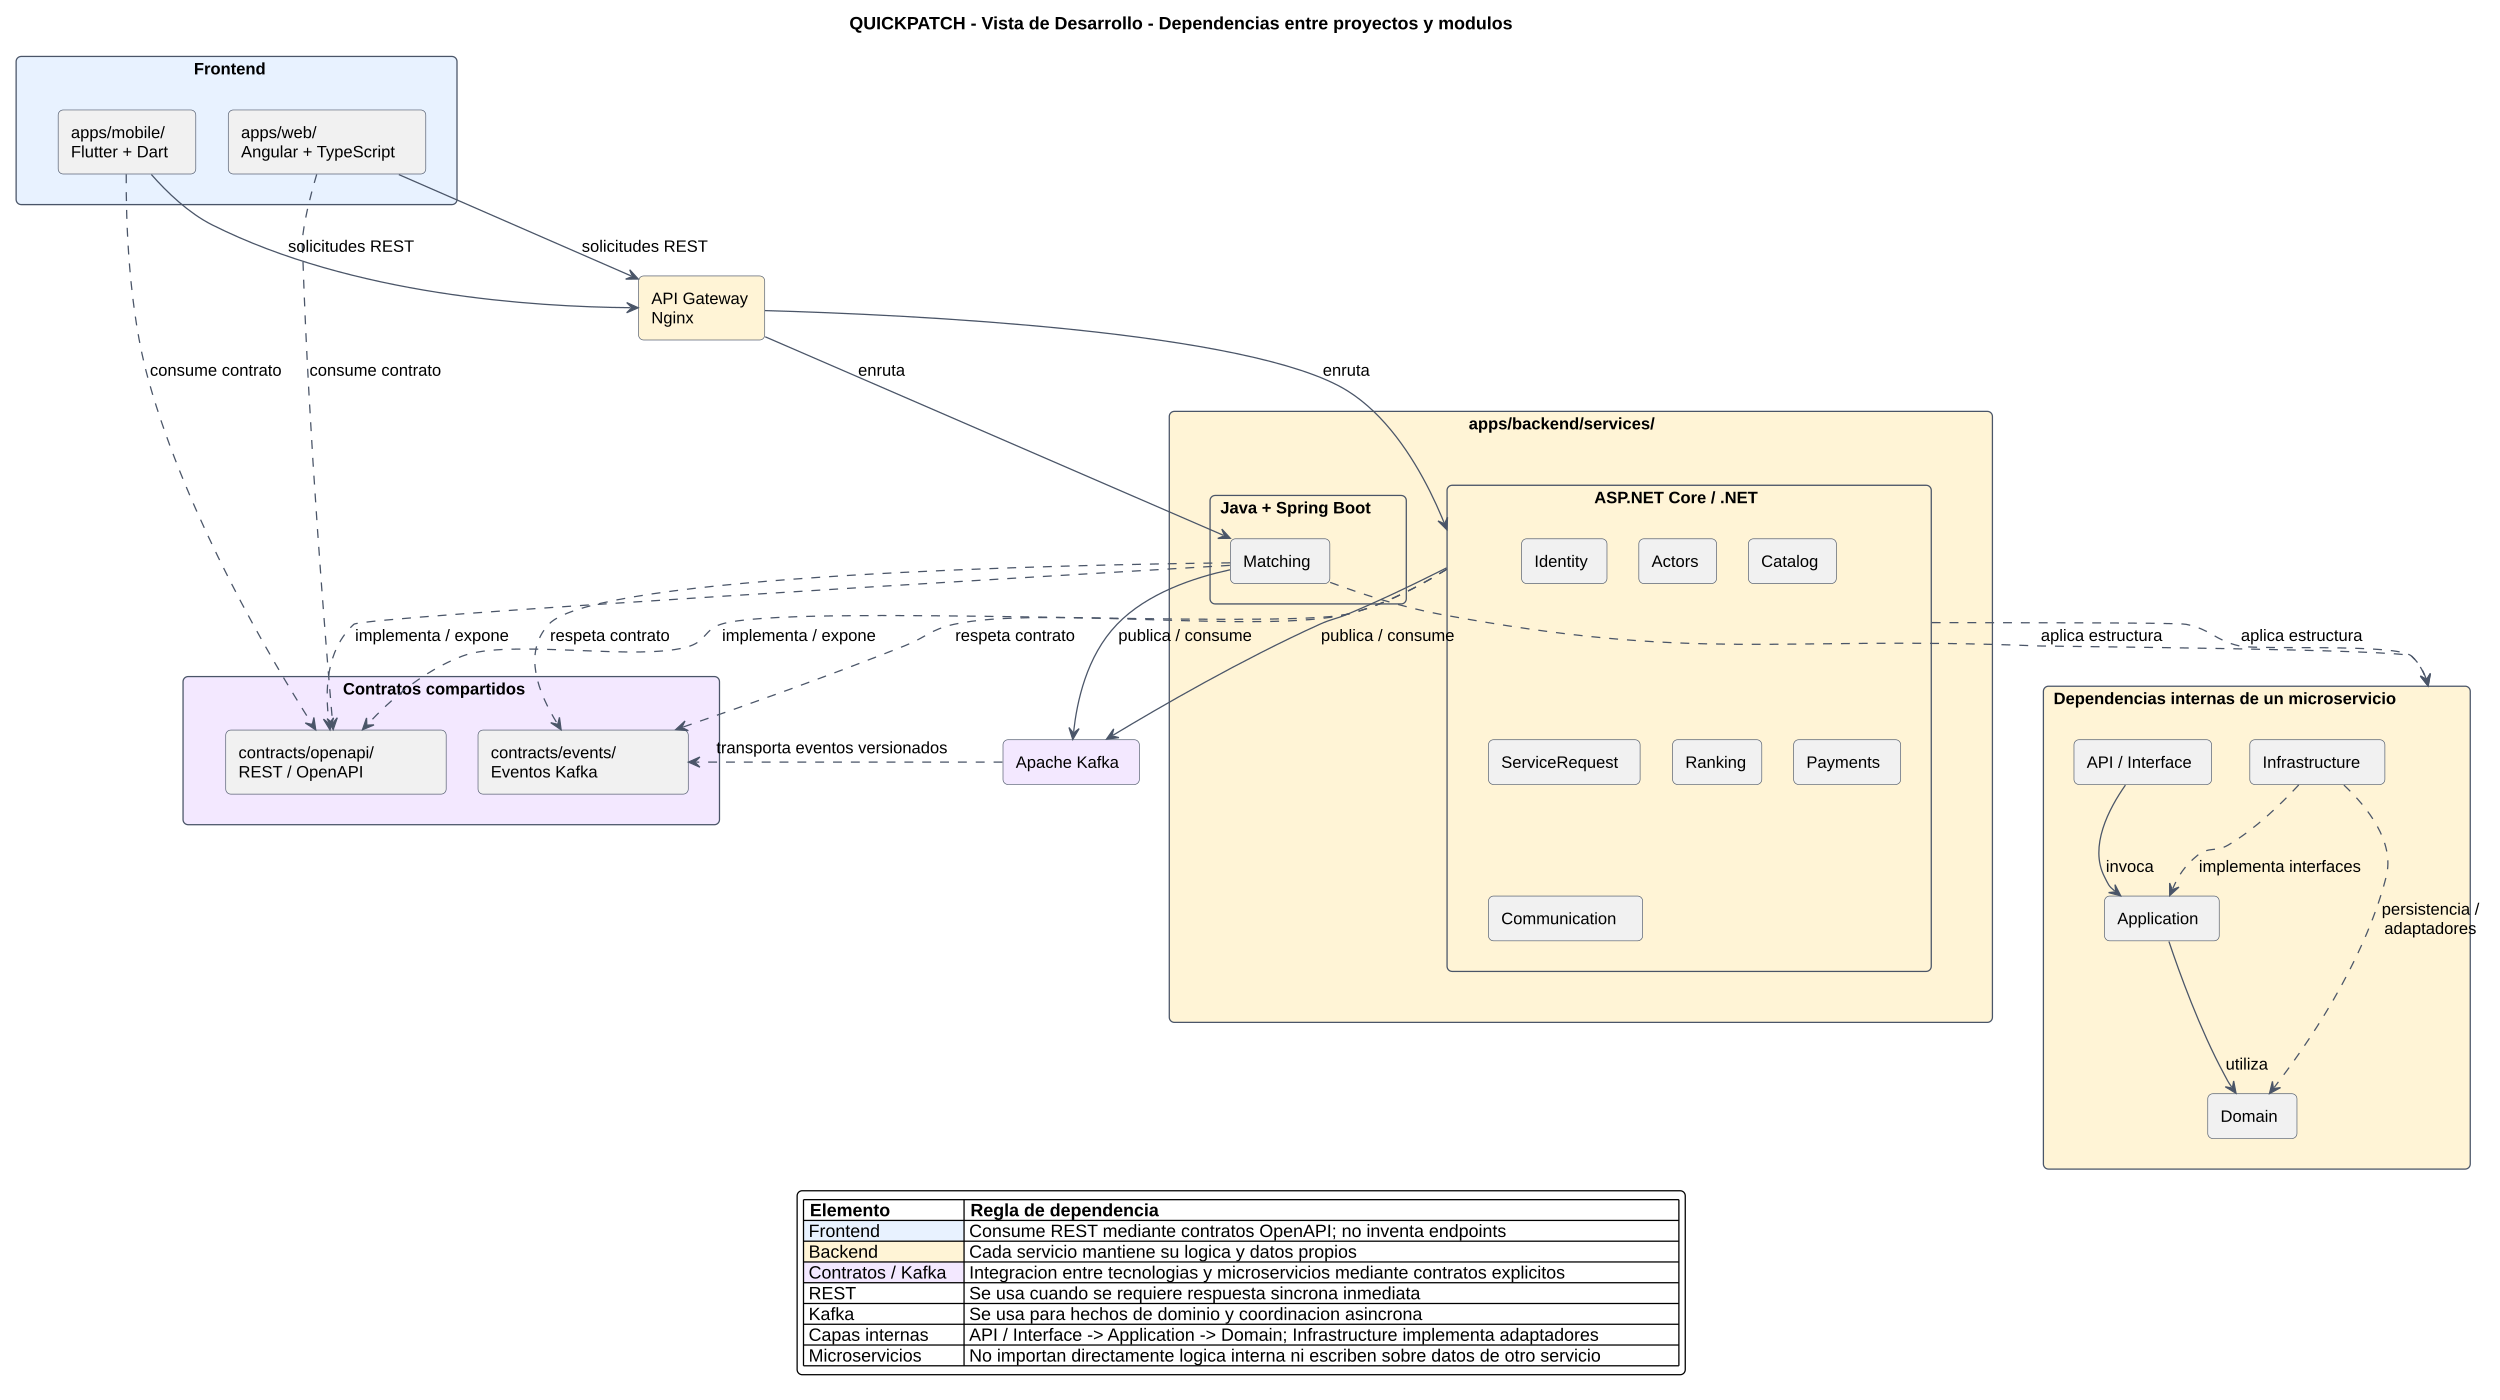
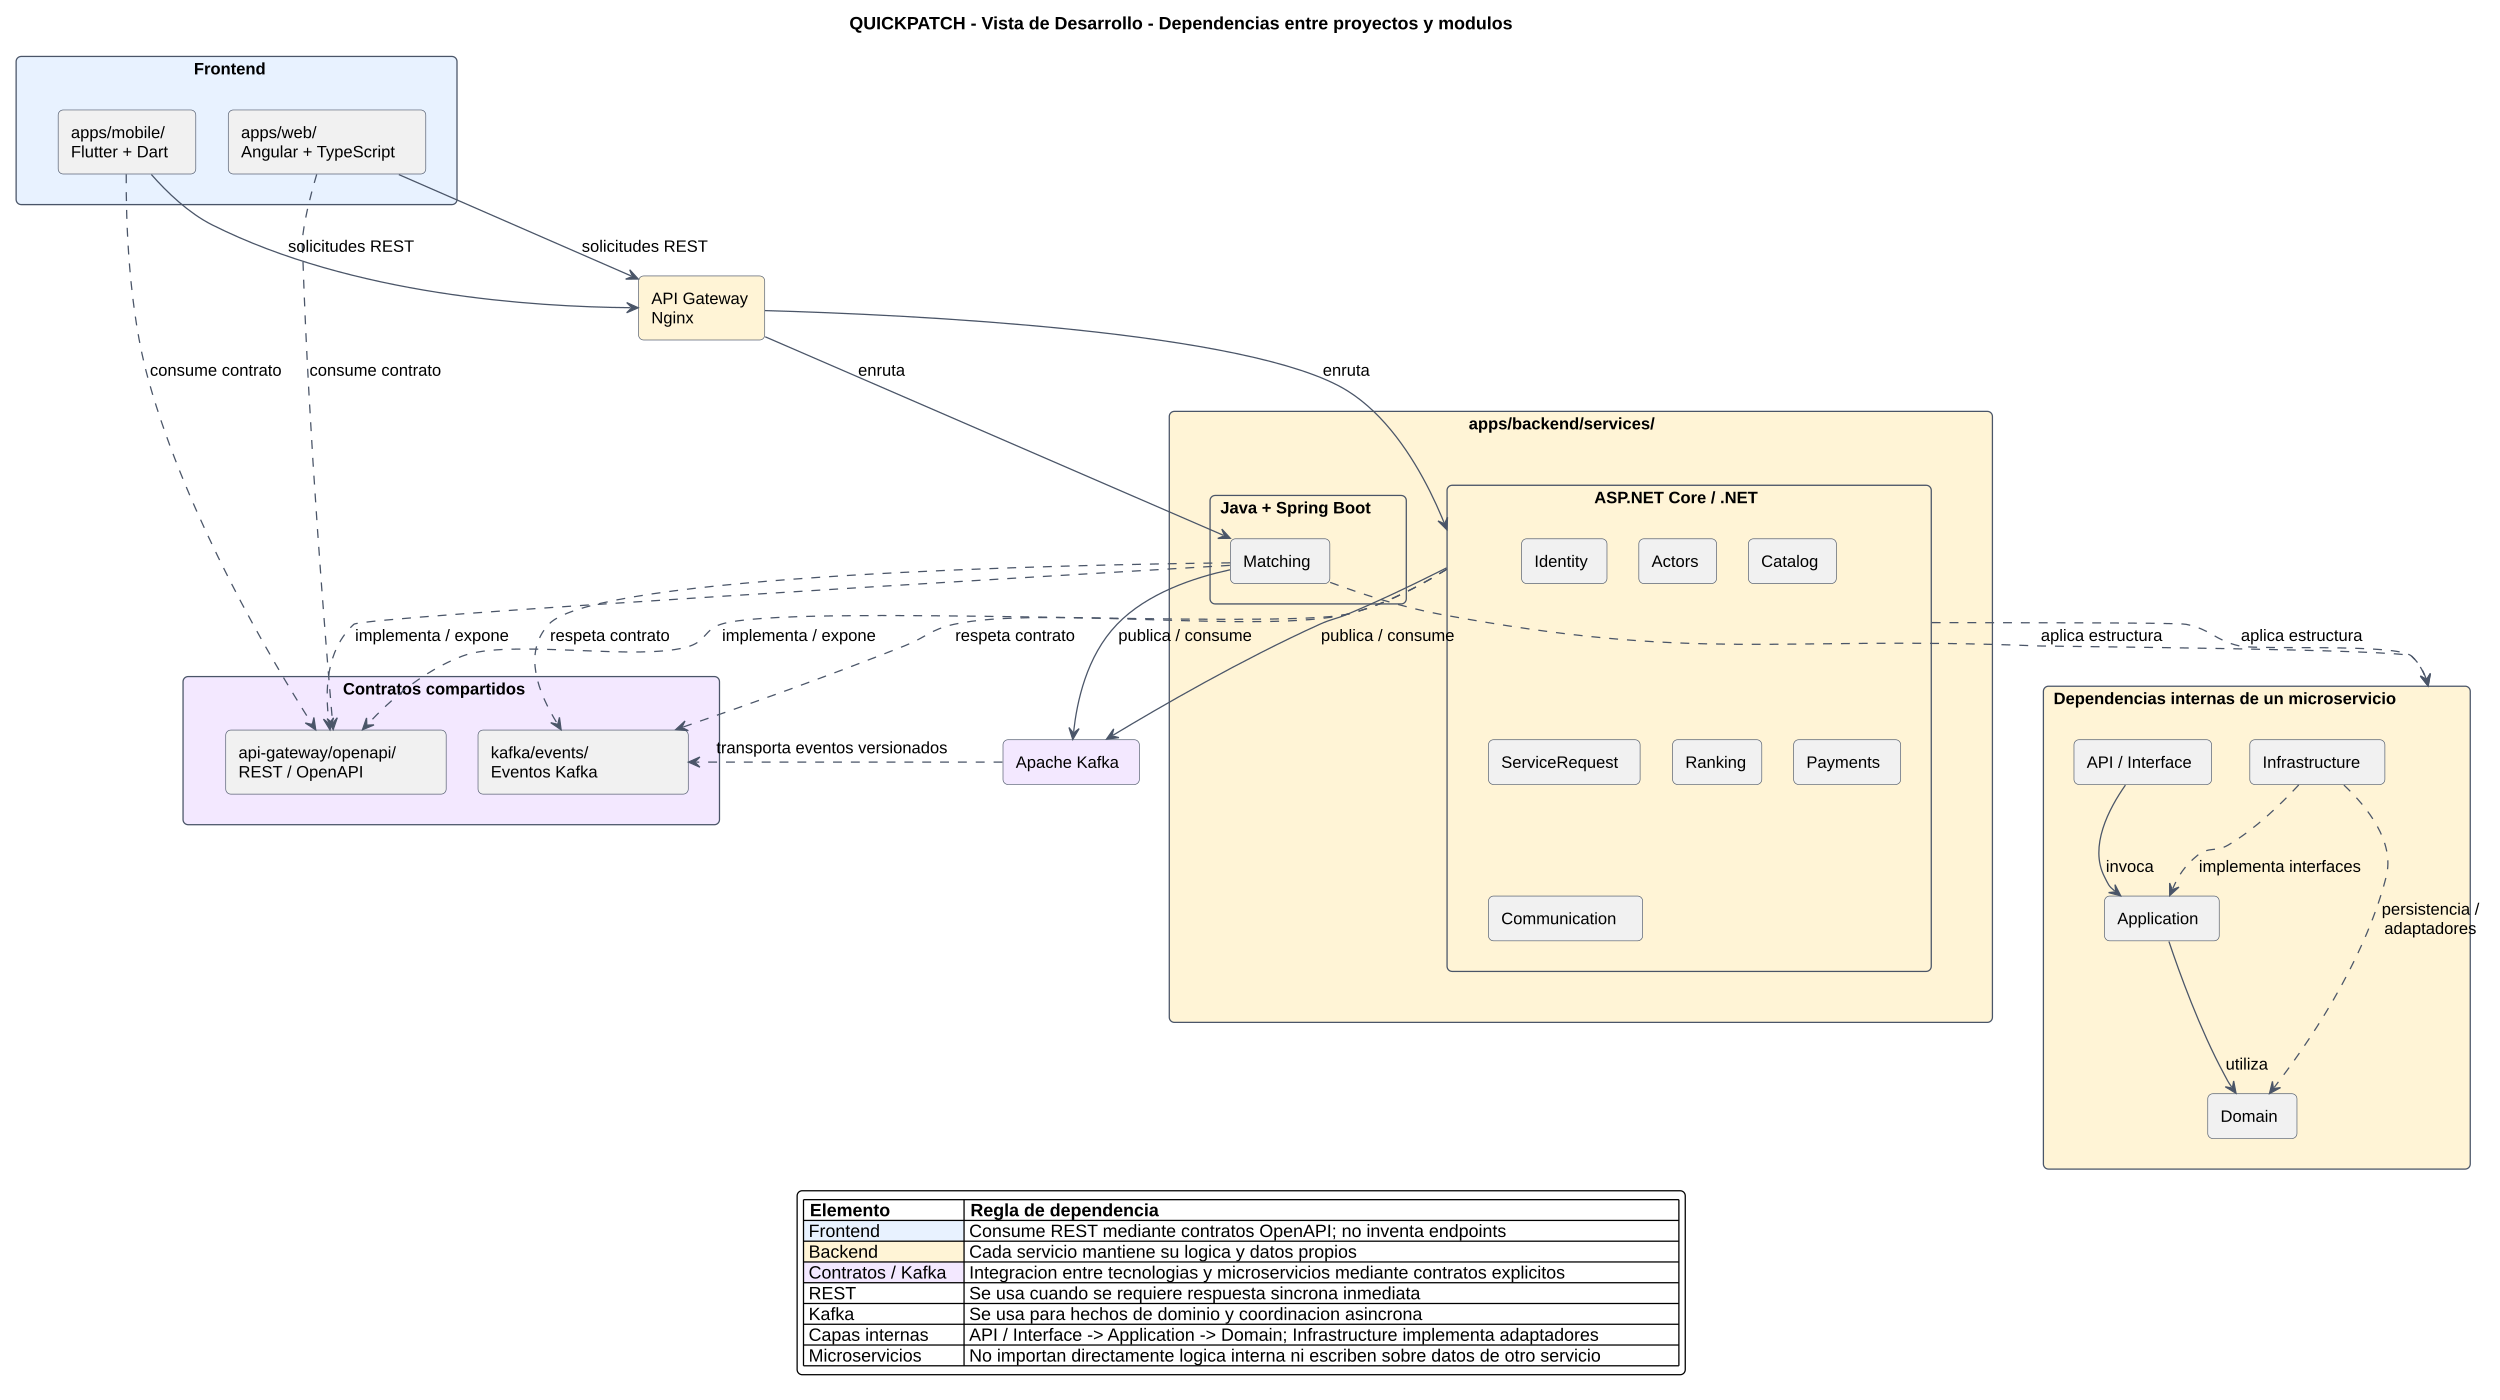
<svg xmlns="http://www.w3.org/2000/svg" contentStyleType="text/css" height="1098px" preserveAspectRatio="none" style="width:1962px;height:1098px;background:#FFFFFF;" version="1.1" viewBox="0 0 1962 1098" width="1962px" zoomAndPan="magnify">
  <defs />
  <g>
    <text fill="#000000" font-family="Arial" font-size="14" font-weight="bold" lengthAdjust="spacing" textLength="615" x="666.587" y="22.995">QUICKPATCH - Vista de Desarrollo - Dependencias entre proyectos y modulos</text>
    <g id="cluster_FRONT">
      <rect fill="#E8F2FF" height="116.27" rx="4" ry="4" style="stroke:#4A5568;stroke-width:1.0;" width="346" x="12.655" y="44.297" />
      <text fill="#000000" font-family="Arial" font-size="13" font-weight="bold" lengthAdjust="spacing" textLength="67" x="152.155" y="58.364">Frontend</text>
    </g>
    <g id="cluster_CONTRACTS">
      <rect fill="#F3E8FF" height="116.26" rx="4" ry="4" style="stroke:#4A5568;stroke-width:1.0;" width="421" x="143.655" y="530.967" />
      <text fill="#000000" font-family="Arial" font-size="13" font-weight="bold" lengthAdjust="spacing" textLength="170" x="269.155" y="545.034">Contratos compartidos</text>
    </g>
    <g id="cluster_BACKEND">
      <rect fill="#FFF4D6" height="479.53" rx="4" ry="4" style="stroke:#4A5568;stroke-width:1.0;" width="646" x="917.655" y="322.837" />
      <text fill="#000000" font-family="Arial" font-size="13" font-weight="bold" lengthAdjust="spacing" textLength="176" x="1152.655" y="336.904">apps/backend/services/</text>
    </g>
    <g id="cluster_DOTNET">
      <rect fill="none" height="381.53" rx="4" ry="4" style="stroke:#4A5568;stroke-width:1.0;" width="380" x="1135.655" y="380.837" />
      <text fill="#000000" font-family="Arial" font-size="13" font-weight="bold" lengthAdjust="spacing" textLength="149" x="1251.155" y="394.904">ASP.NET Core / .NET</text>
    </g>
    <g id="cluster_JAVA">
      <rect fill="none" height="85.13" rx="4" ry="4" style="stroke:#4A5568;stroke-width:1.0;" width="154" x="949.655" y="388.837" />
      <text fill="#000000" font-family="Arial" font-size="13" font-weight="bold" lengthAdjust="spacing" textLength="138" x="957.655" y="402.904">Java + Spring Boot</text>
    </g>
    <g id="cluster_INTERNAL">
      <rect fill="#FFF4D6" height="378.96" rx="4" ry="4" style="stroke:#4A5568;stroke-width:1.0;" width="335" x="1603.655" y="538.537" />
      <text fill="#000000" font-family="Arial" font-size="13" font-weight="bold" lengthAdjust="spacing" textLength="319" x="1611.655" y="552.604">Dependencias internas de un microservicio</text>
    </g>
    <g id="elem_WEB">
      <rect fill="#F1F1F1" height="50.266" rx="4" ry="4" style="stroke:#4A5568;stroke-width:0.5;" width="155" x="179.155" y="86.297" />
      <text fill="#000000" font-family="Arial" font-size="13" lengthAdjust="spacing" textLength="64" x="189.155" y="108.364">apps/web/</text>
      <text fill="#000000" font-family="Arial" font-size="13" lengthAdjust="spacing" textLength="135" x="189.155" y="123.497">Angular + TypeScript</text>
    </g>
    <g id="elem_MOBILE">
      <rect fill="#F1F1F1" height="50.266" rx="4" ry="4" style="stroke:#4A5568;stroke-width:0.5;" width="108" x="45.655" y="86.297" />
      <text fill="#000000" font-family="Arial" font-size="13" lengthAdjust="spacing" textLength="82" x="55.655" y="108.364">apps/mobile/</text>
      <text fill="#000000" font-family="Arial" font-size="13" lengthAdjust="spacing" textLength="88" x="55.655" y="123.497">Flutter + Dart</text>
    </g>
    <g id="elem_OPENAPI">
      <rect fill="#F1F1F1" height="50.266" rx="4" ry="4" style="stroke:#4A5568;stroke-width:0.5;" width="173" x="177.155" y="572.967" />
-       <text fill="#000000" font-family="Arial" font-size="13" lengthAdjust="spacing" textLength="153" x="187.155" y="595.034">contracts/openapi/</text>
+       <text fill="#000000" font-family="Arial" font-size="13" lengthAdjust="spacing" textLength="170" x="187.155" y="595.034">api-gateway/openapi/</text>
      <text fill="#000000" font-family="Arial" font-size="13" lengthAdjust="spacing" textLength="98" x="187.155" y="610.167">REST / OpenAPI</text>
    </g>
    <g id="elem_EVENTS">
      <rect fill="#F1F1F1" height="50.266" rx="4" ry="4" style="stroke:#4A5568;stroke-width:0.5;" width="165" x="375.155" y="572.967" />
-       <text fill="#000000" font-family="Arial" font-size="13" lengthAdjust="spacing" textLength="145" x="385.155" y="595.034">contracts/events/</text>
+       <text fill="#000000" font-family="Arial" font-size="13" lengthAdjust="spacing" textLength="110.882" x="385.155" y="595.034">kafka/events/</text>
      <text fill="#000000" font-family="Arial" font-size="13" lengthAdjust="spacing" textLength="90" x="385.155" y="610.167">Eventos Kafka</text>
    </g>
    <g id="elem_IDENTITY">
      <rect fill="#F1F1F1" height="35.133" rx="4" ry="4" style="stroke:#4A5568;stroke-width:0.5;" width="67" x="1194.155" y="422.837" />
      <text fill="#000000" font-family="Arial" font-size="13" lengthAdjust="spacing" textLength="47" x="1204.155" y="444.904">Identity</text>
    </g>
    <g id="elem_ACTORS">
      <rect fill="#F1F1F1" height="35.133" rx="4" ry="4" style="stroke:#4A5568;stroke-width:0.5;" width="61" x="1286.155" y="422.837" />
      <text fill="#000000" font-family="Arial" font-size="13" lengthAdjust="spacing" textLength="41" x="1296.155" y="444.904">Actors</text>
    </g>
    <g id="elem_CATALOG">
      <rect fill="#F1F1F1" height="35.133" rx="4" ry="4" style="stroke:#4A5568;stroke-width:0.5;" width="69" x="1372.155" y="422.837" />
      <text fill="#000000" font-family="Arial" font-size="13" lengthAdjust="spacing" textLength="49" x="1382.155" y="444.904">Catalog</text>
    </g>
    <g id="elem_REQUEST">
      <rect fill="#F1F1F1" height="35.133" rx="4" ry="4" style="stroke:#4A5568;stroke-width:0.5;" width="119" x="1168.155" y="580.537" />
      <text fill="#000000" font-family="Arial" font-size="13" lengthAdjust="spacing" textLength="99" x="1178.155" y="602.604">ServiceRequest</text>
    </g>
    <g id="elem_RANKING">
      <rect fill="#F1F1F1" height="35.133" rx="4" ry="4" style="stroke:#4A5568;stroke-width:0.5;" width="70" x="1312.655" y="580.537" />
      <text fill="#000000" font-family="Arial" font-size="13" lengthAdjust="spacing" textLength="50" x="1322.655" y="602.604">Ranking</text>
    </g>
    <g id="elem_PAYMENTS">
      <rect fill="#F1F1F1" height="35.133" rx="4" ry="4" style="stroke:#4A5568;stroke-width:0.5;" width="84" x="1407.655" y="580.537" />
      <text fill="#000000" font-family="Arial" font-size="13" lengthAdjust="spacing" textLength="64" x="1417.655" y="602.604">Payments</text>
    </g>
    <g id="elem_COMMUNICATION">
      <rect fill="#F1F1F1" height="35.133" rx="4" ry="4" style="stroke:#4A5568;stroke-width:0.5;" width="121" x="1168.155" y="703.227" />
      <text fill="#000000" font-family="Arial" font-size="13" lengthAdjust="spacing" textLength="101" x="1178.155" y="725.294">Communication</text>
    </g>
    <g id="elem_MATCHING">
      <rect fill="#F1F1F1" height="35.133" rx="4" ry="4" style="stroke:#4A5568;stroke-width:0.5;" width="78" x="965.655" y="422.837" />
      <text fill="#000000" font-family="Arial" font-size="13" lengthAdjust="spacing" textLength="58" x="975.655" y="444.904">Matching</text>
    </g>
    <g id="elem_API">
      <rect fill="#F1F1F1" height="35.133" rx="4" ry="4" style="stroke:#4A5568;stroke-width:0.5;" width="108" x="1627.655" y="580.537" />
      <text fill="#000000" font-family="Arial" font-size="13" lengthAdjust="spacing" textLength="88" x="1637.655" y="602.604">API / Interface</text>
    </g>
    <g id="elem_APPLICATION">
      <rect fill="#F1F1F1" height="35.133" rx="4" ry="4" style="stroke:#4A5568;stroke-width:0.5;" width="90" x="1651.655" y="703.227" />
      <text fill="#000000" font-family="Arial" font-size="13" lengthAdjust="spacing" textLength="70" x="1661.655" y="725.294">Application</text>
    </g>
    <g id="elem_DOMAIN">
      <rect fill="#F1F1F1" height="35.133" rx="4" ry="4" style="stroke:#4A5568;stroke-width:0.5;" width="70" x="1732.655" y="858.367" />
      <text fill="#000000" font-family="Arial" font-size="13" lengthAdjust="spacing" textLength="50" x="1742.655" y="880.434">Domain</text>
    </g>
    <g id="elem_INFRASTRUCTURE">
      <rect fill="#F1F1F1" height="35.133" rx="4" ry="4" style="stroke:#4A5568;stroke-width:0.5;" width="106" x="1765.655" y="580.537" />
      <text fill="#000000" font-family="Arial" font-size="13" lengthAdjust="spacing" textLength="86" x="1775.655" y="602.604">Infrastructure</text>
    </g>
    <g id="elem_GATEWAY">
      <rect fill="#FFF4D6" height="50.266" rx="4" ry="4" style="stroke:#4A5568;stroke-width:0.5;" width="99" x="501.155" y="216.567" />
      <text fill="#000000" font-family="Arial" font-size="13" lengthAdjust="spacing" textLength="79" x="511.155" y="238.634">API Gateway</text>
      <text fill="#000000" font-family="Arial" font-size="13" lengthAdjust="spacing" textLength="36" x="511.155" y="253.767">Nginx</text>
    </g>
    <g id="elem_KAFKA">
      <rect fill="#F3E8FF" height="35.133" rx="4" ry="4" style="stroke:#4A5568;stroke-width:0.5;" width="107" x="787.155" y="580.537" />
      <text fill="#000000" font-family="Arial" font-size="13" lengthAdjust="spacing" textLength="87" x="797.155" y="602.604">Apache Kafka</text>
    </g>
    <g id="link_API_APPLICATION">
      <path d="M1668.025,616.157 C1655.085,634.577 1639.305,664.477 1651.655,688.227 C1654.645,693.987 1654.559,695.145 1659.669,699.275 " fill="none" id="API-to-APPLICATION" style="stroke:#4A5568;stroke-width:1.0;" />
      <polygon fill="#4A5568" points="1664.335,703.047,1659.85,694.279,1660.446,699.904,1654.821,700.501,1664.335,703.047" style="stroke:#4A5568;stroke-width:1.0;" />
      <text fill="#000000" font-family="Arial" font-size="13" lengthAdjust="spacing" textLength="41" x="1652.655" y="684.294">invoca</text>
    </g>
    <g id="link_APPLICATION_DOMAIN">
      <path d="M1702.165,738.857 C1710.225,762.887 1726.385,807.737 1745.655,843.367 C1748.325,848.297 1748.191,848.47 1751.401,853.09 " fill="none" id="APPLICATION-to-DOMAIN" style="stroke:#4A5568;stroke-width:1.0;" />
      <polygon fill="#4A5568" points="1754.825,858.017,1752.975,848.343,1751.972,853.911,1746.405,852.908,1754.825,858.017" style="stroke:#4A5568;stroke-width:1.0;" />
      <text fill="#000000" font-family="Arial" font-size="13" lengthAdjust="spacing" textLength="37" x="1746.655" y="839.434">utiliza</text>
    </g>
    <g id="link_INFRASTRUCTURE_APPLICATION">
      <path d="M1804.075,615.967 C1790.875,630.297 1770.245,650.527 1748.655,663.227 C1738.965,668.937 1733.365,664.117 1724.655,671.227 C1714.555,679.477 1709.761,686.9 1705.191,697.34 " fill="none" id="INFRASTRUCTURE-to-APPLICATION" style="stroke:#4A5568;stroke-width:1.0;stroke-dasharray:7.0,7.0;" />
      <polygon fill="#4A5568" points="1702.785,702.837,1710.058,696.196,1704.79,698.256,1702.73,692.988,1702.785,702.837" style="stroke:#4A5568;stroke-width:1.0;" />
      <text fill="#000000" font-family="Arial" font-size="13" lengthAdjust="spacing" textLength="144" x="1725.655" y="684.294">implementa interfaces</text>
    </g>
    <g id="link_INFRASTRUCTURE_DOMAIN">
      <path d="M1839.485,616.117 C1857.565,633.087 1879.815,660.557 1872.655,688.227 C1854.865,756.997 1808.845,822.33 1784.755,853.49 " fill="none" id="INFRASTRUCTURE-to-DOMAIN" style="stroke:#4A5568;stroke-width:1.0;stroke-dasharray:7.0,7.0;" />
      <polygon fill="#4A5568" points="1781.085,858.237,1789.754,853.563,1784.143,854.281,1783.425,848.67,1781.085,858.237" style="stroke:#4A5568;stroke-width:1.0;" />
      <text fill="#000000" font-family="Arial" font-size="13" lengthAdjust="spacing" textLength="85" x="1869.175" y="717.864">persistencia /</text>
      <text fill="#000000" font-family="Arial" font-size="13" lengthAdjust="spacing" textLength="81" x="1871.175" y="732.997">adaptadores</text>
    </g>
    <g id="link_WEB_OPENAPI">
      <path d="M248.555,136.827 C244.385,150.657 239.755,168.387 237.655,184.567 C236.685,192.057 237.405,194.017 237.655,201.567 C242.275,342.217 255.587,504.579 260.967,566.619 " fill="none" id="WEB-to-OPENAPI" style="stroke:#4A5568;stroke-width:1.0;stroke-dasharray:7.0,7.0;" />
      <polygon fill="#4A5568" points="261.485,572.597,264.692,563.285,261.053,567.616,256.722,563.976,261.485,572.597" style="stroke:#4A5568;stroke-width:1.0;" />
      <text fill="#000000" font-family="Arial" font-size="13" lengthAdjust="spacing" textLength="117" x="242.885" y="294.904">consume contrato</text>
    </g>
    <g id="link_MOBILE_OPENAPI">
      <path d="M99.075,136.777 C98.825,172.867 100.755,242.377 116.655,298.837 C147.165,407.197 213.269,518.462 244.569,567.752 " fill="none" id="MOBILE-to-OPENAPI" style="stroke:#4A5568;stroke-width:1.0;stroke-dasharray:7.0,7.0;" />
      <polygon fill="#4A5568" points="247.785,572.817,246.337,563.075,245.105,568.596,239.584,567.364,247.785,572.817" style="stroke:#4A5568;stroke-width:1.0;" />
      <text fill="#000000" font-family="Arial" font-size="13" lengthAdjust="spacing" textLength="117" x="117.655" y="294.904">consume contrato</text>
    </g>
    <g id="link_WEB_GATEWAY">
      <path d="M312.995,137.017 C367.345,160.727 443.336,193.878 495.366,216.578 " fill="none" id="WEB-to-GATEWAY" style="stroke:#4A5568;stroke-width:1.0;" />
      <polygon fill="#4A5568" points="500.865,218.977,494.216,211.712,496.282,216.977,491.016,219.044,500.865,218.977" style="stroke:#4A5568;stroke-width:1.0;" />
      <text fill="#000000" font-family="Arial" font-size="13" lengthAdjust="spacing" textLength="103" x="456.555" y="197.634">solicitudes REST</text>
    </g>
    <g id="link_MOBILE_GATEWAY">
      <path d="M118.765,136.937 C130.955,150.797 147.945,167.187 166.655,176.567 C276.785,231.747 418.725,240.814 494.825,241.484 " fill="none" id="MOBILE-to-GATEWAY" style="stroke:#4A5568;stroke-width:1.0;" />
      <polygon fill="#4A5568" points="500.825,241.537,491.861,237.458,495.825,241.493,491.79,245.458,500.825,241.537" style="stroke:#4A5568;stroke-width:1.0;" />
      <text fill="#000000" font-family="Arial" font-size="13" lengthAdjust="spacing" textLength="103" x="226.045" y="197.634">solicitudes REST</text>
    </g>
    <g id="link_GATEWAY_DOTNET">
      <path d="M600.345,243.747 C712.655,246.927 982.135,259.427 1057.655,306.837 C1086.93,325.212 1108.22,357.612 1122.294,385.779 C1125.812,392.821 1128.88,399.599 1131.508,405.826 C1132.822,408.94 1134.027,411.916 1135.123,414.719 C1135.26,415.07 1133.227,409.823 1133.361,410.168 " fill="none" id="GATEWAY-to-DOTNET" style="stroke:#4A5568;stroke-width:1.0;" />
      <polygon fill="#4A5568" points="1135.529,415.762,1136.007,405.925,1133.722,411.1,1128.547,408.816,1135.529,415.762" style="stroke:#4A5568;stroke-width:1.0;" />
      <text fill="#000000" font-family="Arial" font-size="13" lengthAdjust="spacing" textLength="42" x="1038.105" y="294.904">enruta</text>
    </g>
    <g id="link_GATEWAY_MATCHING">
      <path d="M600.535,264.317 C691.645,303.787 877.63,384.361 960.049,420.072 " fill="none" id="GATEWAY-to-MATCHING" style="stroke:#4A5568;stroke-width:1.0;" />
      <polygon fill="#4A5568" points="965.555,422.457,958.887,415.209,960.967,420.469,955.707,422.549,965.555,422.457" style="stroke:#4A5568;stroke-width:1.0;" />
      <text fill="#000000" font-family="Arial" font-size="13" lengthAdjust="spacing" textLength="42" x="673.415" y="294.904">enruta</text>
    </g>
    <g id="link_DOTNET_OPENAPI">
      <path d="M1135.516,446.699 C1135.215,446.888 1134.906,447.082 1134.59,447.279 C1129.53,450.435 1122.618,454.567 1114.544,458.933 C1098.395,467.664 1077.595,477.327 1057.655,481.967 C1004.405,494.347 617.615,472.957 565.655,489.967 C553.235,494.027 554.015,502.727 541.655,506.967 C503.995,519.887 399.795,500.617 362.655,514.967 C331.405,527.037 306.888,548.779 288.548,568.349 " fill="none" id="DOTNET-to-OPENAPI" style="stroke:#4A5568;stroke-width:1.0;stroke-dasharray:7.0,7.0;" />
      <polygon fill="#4A5568" points="284.445,572.727,293.518,568.895,287.864,569.078,287.681,563.425,284.445,572.727" style="stroke:#4A5568;stroke-width:1.0;" />
      <text fill="#000000" font-family="Arial" font-size="13" lengthAdjust="spacing" textLength="136" x="566.655" y="503.034">implementa / expone</text>
    </g>
    <g id="link_MATCHING_OPENAPI">
      <path d="M965.175,443.707 C814.535,452.527 283.985,484.027 277.655,489.967 C255.495,510.767 255.003,542.187 258.203,566.837 " fill="none" id="MATCHING-to-OPENAPI" style="stroke:#4A5568;stroke-width:1.0;stroke-dasharray:7.0,7.0;" />
      <polygon fill="#4A5568" points="258.975,572.787,261.783,563.347,258.331,567.828,253.85,564.377,258.975,572.787" style="stroke:#4A5568;stroke-width:1.0;" />
      <text fill="#000000" font-family="Arial" font-size="13" lengthAdjust="spacing" textLength="136" x="278.655" y="503.034">implementa / expone</text>
    </g>
    <g id="link_DOTNET_KAFKA">
      <path d="M1135.427,445.587 C1135.35,445.626 1135.273,445.665 1135.195,445.704 C1134.883,445.862 1134.563,446.023 1134.237,446.188 C1129.009,448.822 1121.906,452.363 1113.71,456.351 C1097.318,464.327 1076.55,474.092 1057.655,481.967 C1048.055,485.967 1045.135,485.667 1035.655,489.967 C974.085,517.877 910.715,554.592 873.515,576.992 " fill="none" id="DOTNET-to-KAFKA" style="stroke:#4A5568;stroke-width:1.0;" />
      <polygon fill="#4A5568" points="868.375,580.087,878.149,578.871,872.658,577.508,874.022,572.018,868.375,580.087" style="stroke:#4A5568;stroke-width:1.0;" />
      <text fill="#000000" font-family="Arial" font-size="13" lengthAdjust="spacing" textLength="116" x="1036.655" y="503.034">publica / consume</text>
    </g>
    <g id="link_MATCHING_KAFKA">
      <path d="M965.335,447.177 C937.135,453.277 900.135,465.557 876.655,489.967 C852.435,515.137 845.16,551.134 842.57,574.364 " fill="none" id="MATCHING-to-KAFKA" style="stroke:#4A5568;stroke-width:1.0;" />
      <polygon fill="#4A5568" points="841.905,580.327,846.878,571.826,842.459,575.358,838.927,570.939,841.905,580.327" style="stroke:#4A5568;stroke-width:1.0;" />
      <text fill="#000000" font-family="Arial" font-size="13" lengthAdjust="spacing" textLength="116" x="877.655" y="503.034">publica / consume</text>
    </g>
    <g id="link_DOTNET_EVENTS">
      <path d="M1135.51,446.671 C1135.208,446.859 1134.899,447.052 1134.582,447.248 C1129.519,450.388 1122.602,454.504 1114.525,458.858 C1098.37,467.567 1077.57,477.232 1057.655,481.967 C990.825,497.847 815.715,475.077 748.655,489.967 C730.195,494.067 727.235,499.997 709.655,506.967 C649.825,530.677 586.648,553.152 536.048,570.592 " fill="none" id="DOTNET-to-EVENTS" style="stroke:#4A5568;stroke-width:1.0;stroke-dasharray:7.0,7.0;" />
      <polygon fill="#4A5568" points="530.375,572.547,540.187,573.396,535.102,570.918,537.58,565.832,530.375,572.547" style="stroke:#4A5568;stroke-width:1.0;" />
      <text fill="#000000" font-family="Arial" font-size="13" lengthAdjust="spacing" textLength="107" x="749.655" y="503.034">respeta contrato</text>
    </g>
    <g id="link_MATCHING_EVENTS">
      <path d="M965.435,441.717 C841.885,443.137 466.775,450.657 430.655,489.967 C409.885,512.567 422.484,543.655 437.214,567.625 " fill="none" id="MATCHING-to-EVENTS" style="stroke:#4A5568;stroke-width:1.0;stroke-dasharray:7.0,7.0;" />
      <polygon fill="#4A5568" points="440.355,572.737,439.051,562.975,437.737,568.477,432.235,567.163,440.355,572.737" style="stroke:#4A5568;stroke-width:1.0;" />
      <text fill="#000000" font-family="Arial" font-size="13" lengthAdjust="spacing" textLength="107" x="431.655" y="503.034">respeta contrato</text>
    </g>
    <g id="link_KAFKA_EVENTS">
      <path d="M786.765,598.097 C722.665,598.097 620.945,598.097 546.285,598.097 " fill="none" id="KAFKA-to-EVENTS" style="stroke:#4A5568;stroke-width:1.0;stroke-dasharray:7.0,7.0;" />
      <polygon fill="#4A5568" points="540.285,598.097,549.285,602.097,545.285,598.097,549.285,594.097,540.285,598.097" style="stroke:#4A5568;stroke-width:1.0;" />
      <text fill="#000000" font-family="Arial" font-size="13" lengthAdjust="spacing" textLength="203" x="562.155" y="591.164">transporta eventos versionados</text>
    </g>
    <g id="link_DOTNET_INTERNAL">
      <path d="M1515.978,488.614 C1518.038,488.617 1520.091,488.62 1522.138,488.622 C1526.232,488.628 1530.298,488.633 1534.333,488.638 C1566.612,488.678 1596.881,488.711 1623.106,488.779 C1675.556,488.915 1711.83,489.194 1715.655,489.967 C1735.395,493.957 1738.015,502.537 1757.655,506.967 C1772.315,510.277 1881.705,504.677 1892.655,514.967 C1899.145,521.067 1903.078,529.029 1905.312,537.595 C1905.382,537.862 1904.009,532.306 1904.075,532.575 " fill="none" id="DOTNET-to-INTERNAL" style="stroke:#4A5568;stroke-width:1.0;stroke-dasharray:7.0,7.0;" />
      <polygon fill="#4A5568" points="1905.517,538.399,1907.237,528.702,1904.315,533.546,1899.472,530.624,1905.517,538.399" style="stroke:#4A5568;stroke-width:1.0;" />
      <text fill="#000000" font-family="Arial" font-size="13" lengthAdjust="spacing" textLength="107" x="1758.655" y="503.034">aplica estructura</text>
    </g>
    <g id="link_MATCHING_INTERNAL">
      <path d="M1043.935,457.067 C1068.225,466.017 1100.265,476.517 1129.655,481.967 C1335.765,520.197 1391.195,498.537 1600.655,506.967 C1608.765,507.287 1886.655,509.507 1892.655,514.967 C1899.24,520.962 1903.222,528.871 1905.475,537.414 C1905.546,537.682 1904.159,532.128 1904.226,532.397 " fill="none" id="MATCHING-to-INTERNAL" style="stroke:#4A5568;stroke-width:1.0;stroke-dasharray:7.0,7.0;" />
      <polygon fill="#4A5568" points="1905.681,538.217,1907.379,528.516,1904.468,533.367,1899.618,530.457,1905.681,538.217" style="stroke:#4A5568;stroke-width:1.0;" />
      <text fill="#000000" font-family="Arial" font-size="13" lengthAdjust="spacing" textLength="107" x="1601.655" y="503.034">aplica estructura</text>
    </g>
    <rect fill="none" height="144.375" id="_legend" rx="4" ry="4" style="stroke:#000000;stroke-width:1.0;" width="697" x="625.587" y="934.497" />
    <text fill="#000000" font-family="Arial" font-size="14" font-weight="bold" lengthAdjust="spacing" textLength="73" x="635.587" y="954.492">Elemento</text>
    <text fill="#000000" font-family="Arial" font-size="14" font-weight="bold" lengthAdjust="spacing" textLength="175" x="761.587" y="954.492">Regla de dependencia</text>
    <rect fill="#E8F2FF" height="16.297" style="stroke:none;stroke-width:1.0;" width="126" x="630.587" y="957.794" />
    <text fill="#000000" font-family="Arial" font-size="14" lengthAdjust="spacing" textLength="63" x="634.587" y="970.789">Frontend</text>
    <text fill="#000000" font-family="Arial" font-size="14" lengthAdjust="spacing" textLength="465" x="760.587" y="970.789">Consume REST mediante contratos OpenAPI; no inventa endpoints</text>
    <rect fill="#FFF4D6" height="16.297" style="stroke:none;stroke-width:1.0;" width="126" x="630.587" y="974.091" />
    <text fill="#000000" font-family="Arial" font-size="14" lengthAdjust="spacing" textLength="61" x="634.587" y="987.086">Backend</text>
    <text fill="#000000" font-family="Arial" font-size="14" lengthAdjust="spacing" textLength="335" x="760.587" y="987.086">Cada servicio mantiene su logica y datos propios</text>
    <rect fill="#F3E8FF" height="16.297" style="stroke:none;stroke-width:1.0;" width="126" x="630.587" y="990.388" />
    <text fill="#000000" font-family="Arial" font-size="14" lengthAdjust="spacing" textLength="118" x="634.587" y="1003.383">Contratos / Kafka</text>
    <text fill="#000000" font-family="Arial" font-size="14" lengthAdjust="spacing" textLength="522" x="760.587" y="1003.383">Integracion entre tecnologias y microservicios mediante contratos explicitos</text>
    <text fill="#000000" font-family="Arial" font-size="14" lengthAdjust="spacing" textLength="37" x="634.587" y="1019.679">REST</text>
    <text fill="#000000" font-family="Arial" font-size="14" lengthAdjust="spacing" textLength="394" x="760.587" y="1019.679">Se usa cuando se requiere respuesta sincrona inmediata</text>
    <text fill="#000000" font-family="Arial" font-size="14" lengthAdjust="spacing" textLength="37" x="634.587" y="1035.976">Kafka</text>
    <text fill="#000000" font-family="Arial" font-size="14" lengthAdjust="spacing" textLength="393" x="760.587" y="1035.976">Se usa para hechos de dominio y coordinacion asincrona</text>
    <text fill="#000000" font-family="Arial" font-size="14" lengthAdjust="spacing" textLength="103" x="634.587" y="1052.273">Capas internas</text>
    <text fill="#000000" font-family="Arial" font-size="14" lengthAdjust="spacing" textLength="549" x="760.587" y="1052.273">API / Interface -&gt; Application -&gt; Domain; Infrastructure implementa adaptadores</text>
    <text fill="#000000" font-family="Arial" font-size="14" lengthAdjust="spacing" textLength="97" x="634.587" y="1068.57">Microservicios</text>
    <text fill="#000000" font-family="Arial" font-size="14" lengthAdjust="spacing" textLength="553" x="760.587" y="1068.57">No importan directamente logica interna ni escriben sobre datos de otro servicio</text>
    <line style="stroke:#000000;stroke-width:1.0;" x1="630.587" x2="1317.588" y1="941.497" y2="941.497" />
    <line style="stroke:#000000;stroke-width:1.0;" x1="630.587" x2="1317.588" y1="957.794" y2="957.794" />
    <line style="stroke:#000000;stroke-width:1.0;" x1="630.587" x2="1317.588" y1="974.091" y2="974.091" />
    <line style="stroke:#000000;stroke-width:1.0;" x1="630.587" x2="1317.588" y1="990.388" y2="990.388" />
    <line style="stroke:#000000;stroke-width:1.0;" x1="630.587" x2="1317.588" y1="1006.684" y2="1006.684" />
    <line style="stroke:#000000;stroke-width:1.0;" x1="630.587" x2="1317.588" y1="1022.981" y2="1022.981" />
    <line style="stroke:#000000;stroke-width:1.0;" x1="630.587" x2="1317.588" y1="1039.278" y2="1039.278" />
    <line style="stroke:#000000;stroke-width:1.0;" x1="630.587" x2="1317.588" y1="1055.575" y2="1055.575" />
    <line style="stroke:#000000;stroke-width:1.0;" x1="630.587" x2="1317.588" y1="1071.872" y2="1071.872" />
    <line style="stroke:#000000;stroke-width:1.0;" x1="630.587" x2="630.587" y1="941.497" y2="1071.872" />
    <line style="stroke:#000000;stroke-width:1.0;" x1="756.587" x2="756.587" y1="941.497" y2="1071.872" />
    <line style="stroke:#000000;stroke-width:1.0;" x1="1317.588" x2="1317.588" y1="941.497" y2="1071.872" />
  </g>
</svg>
